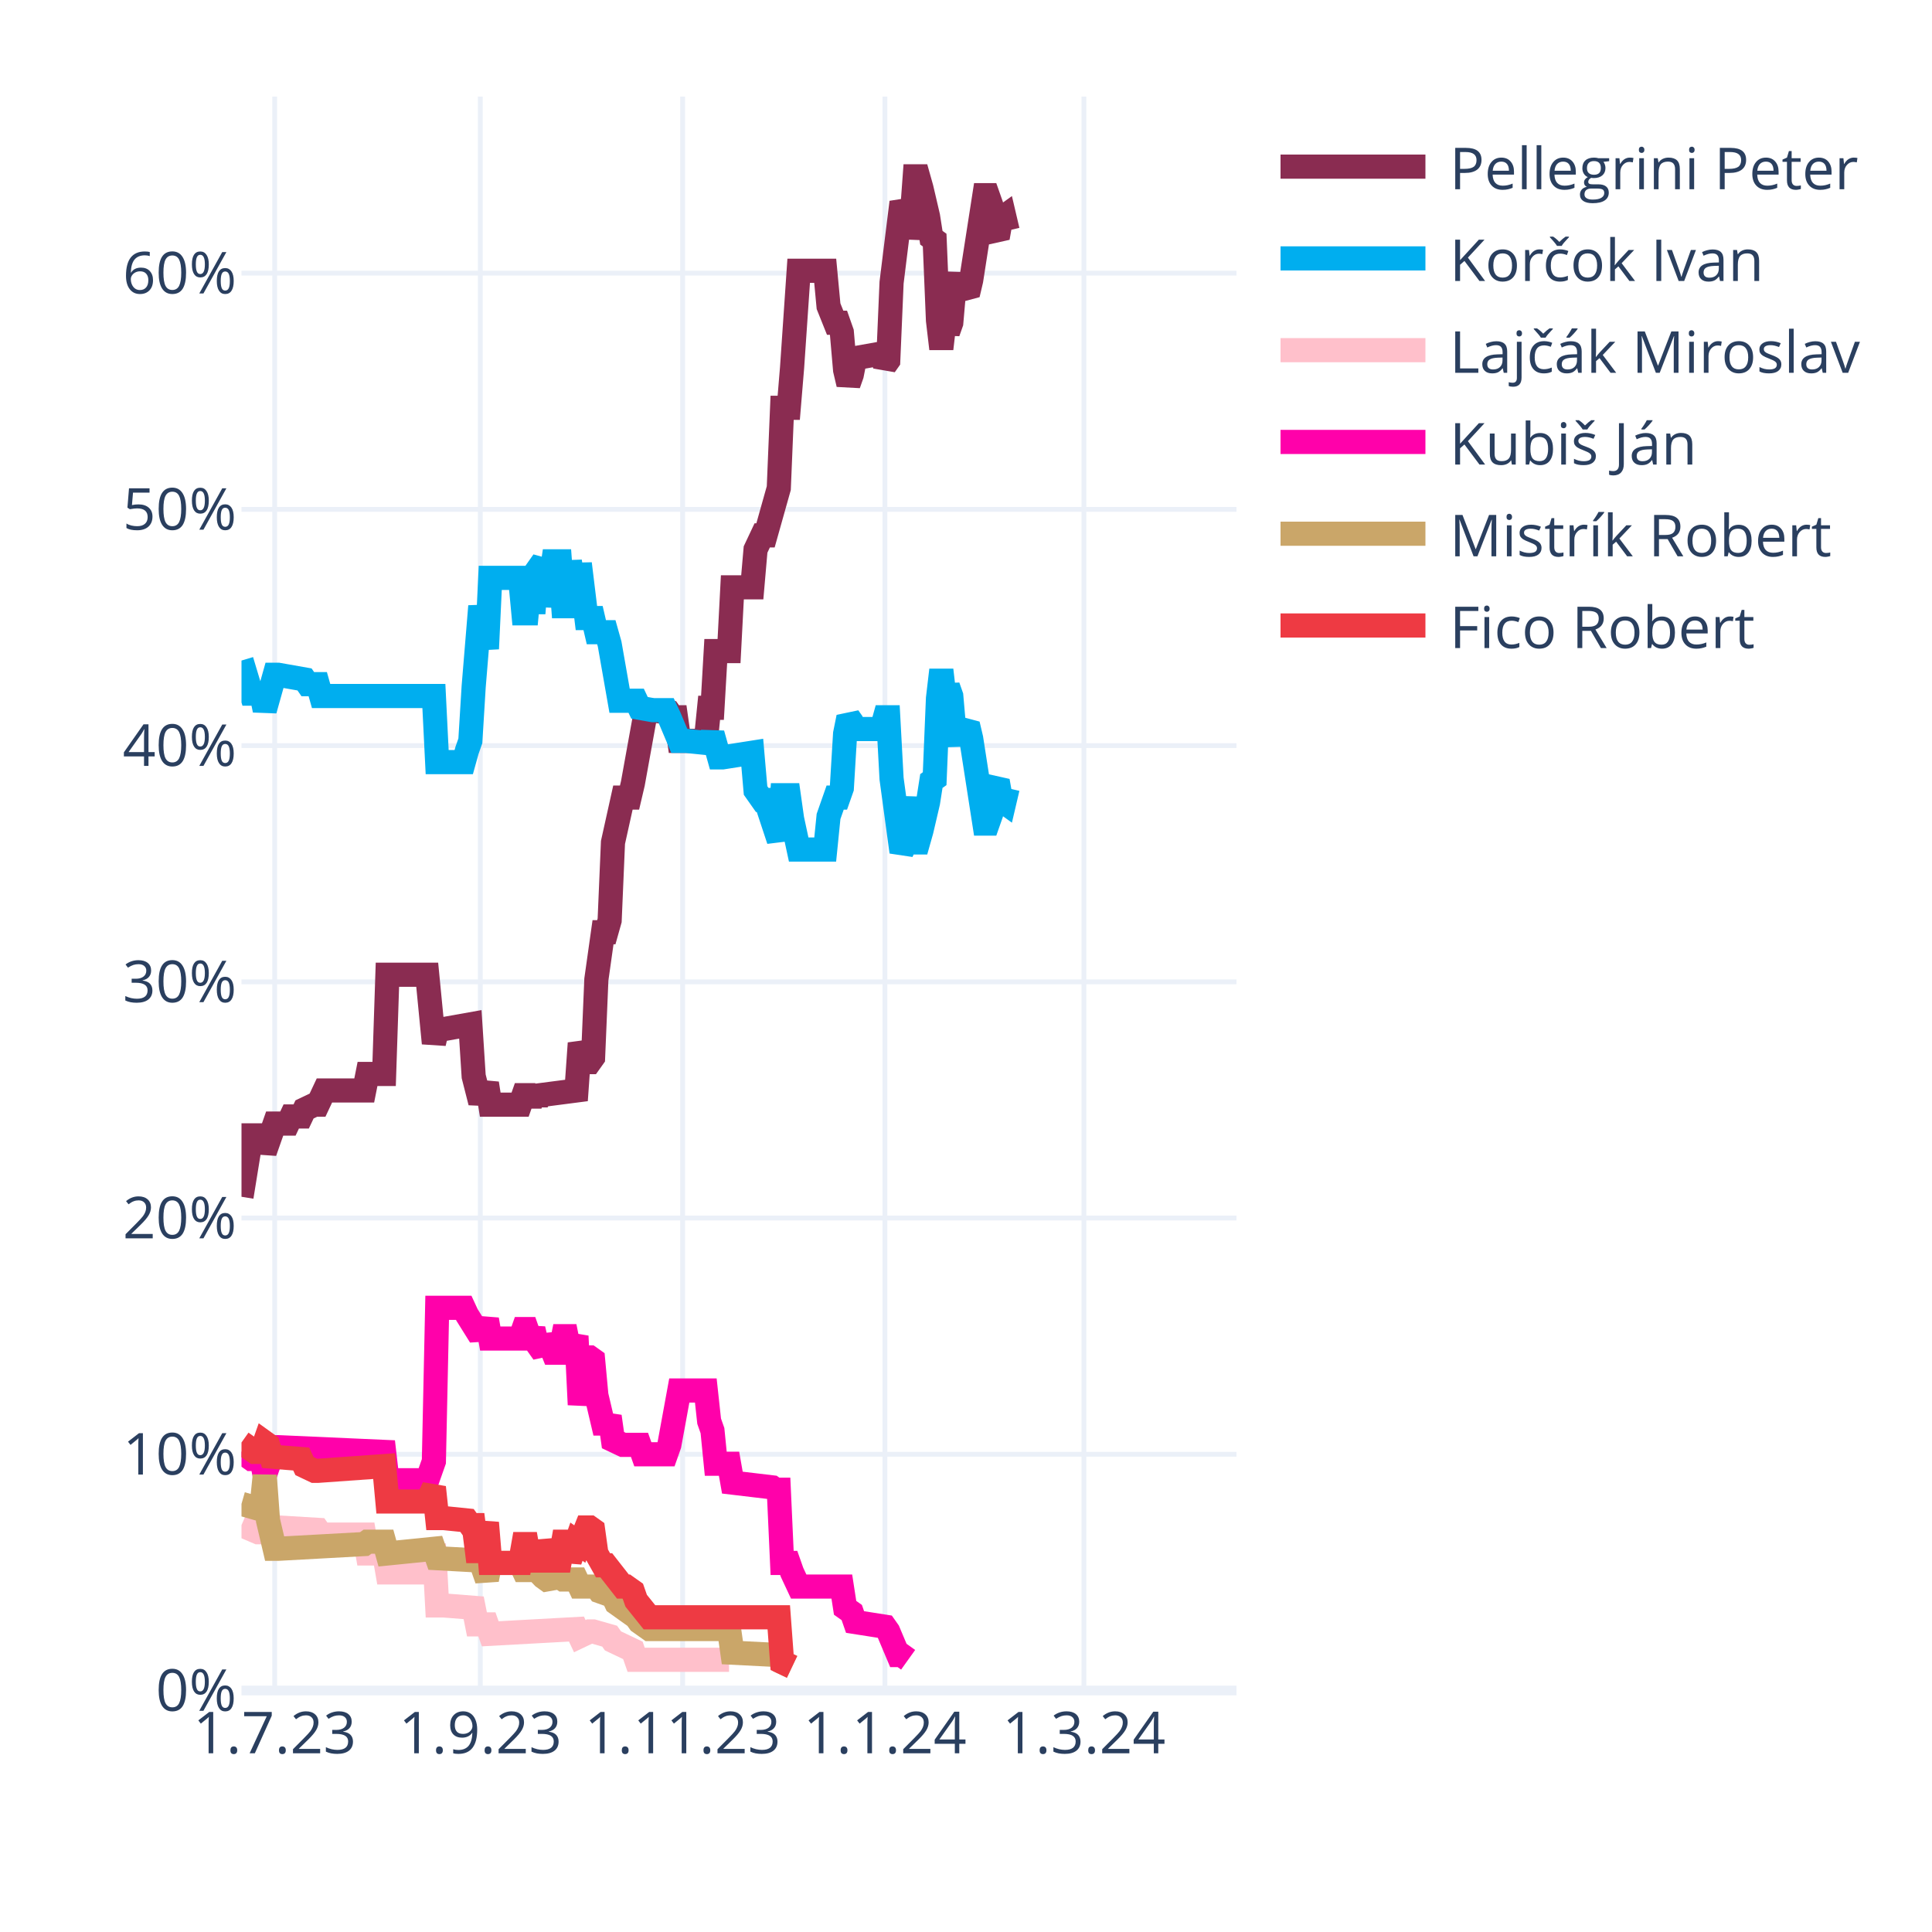
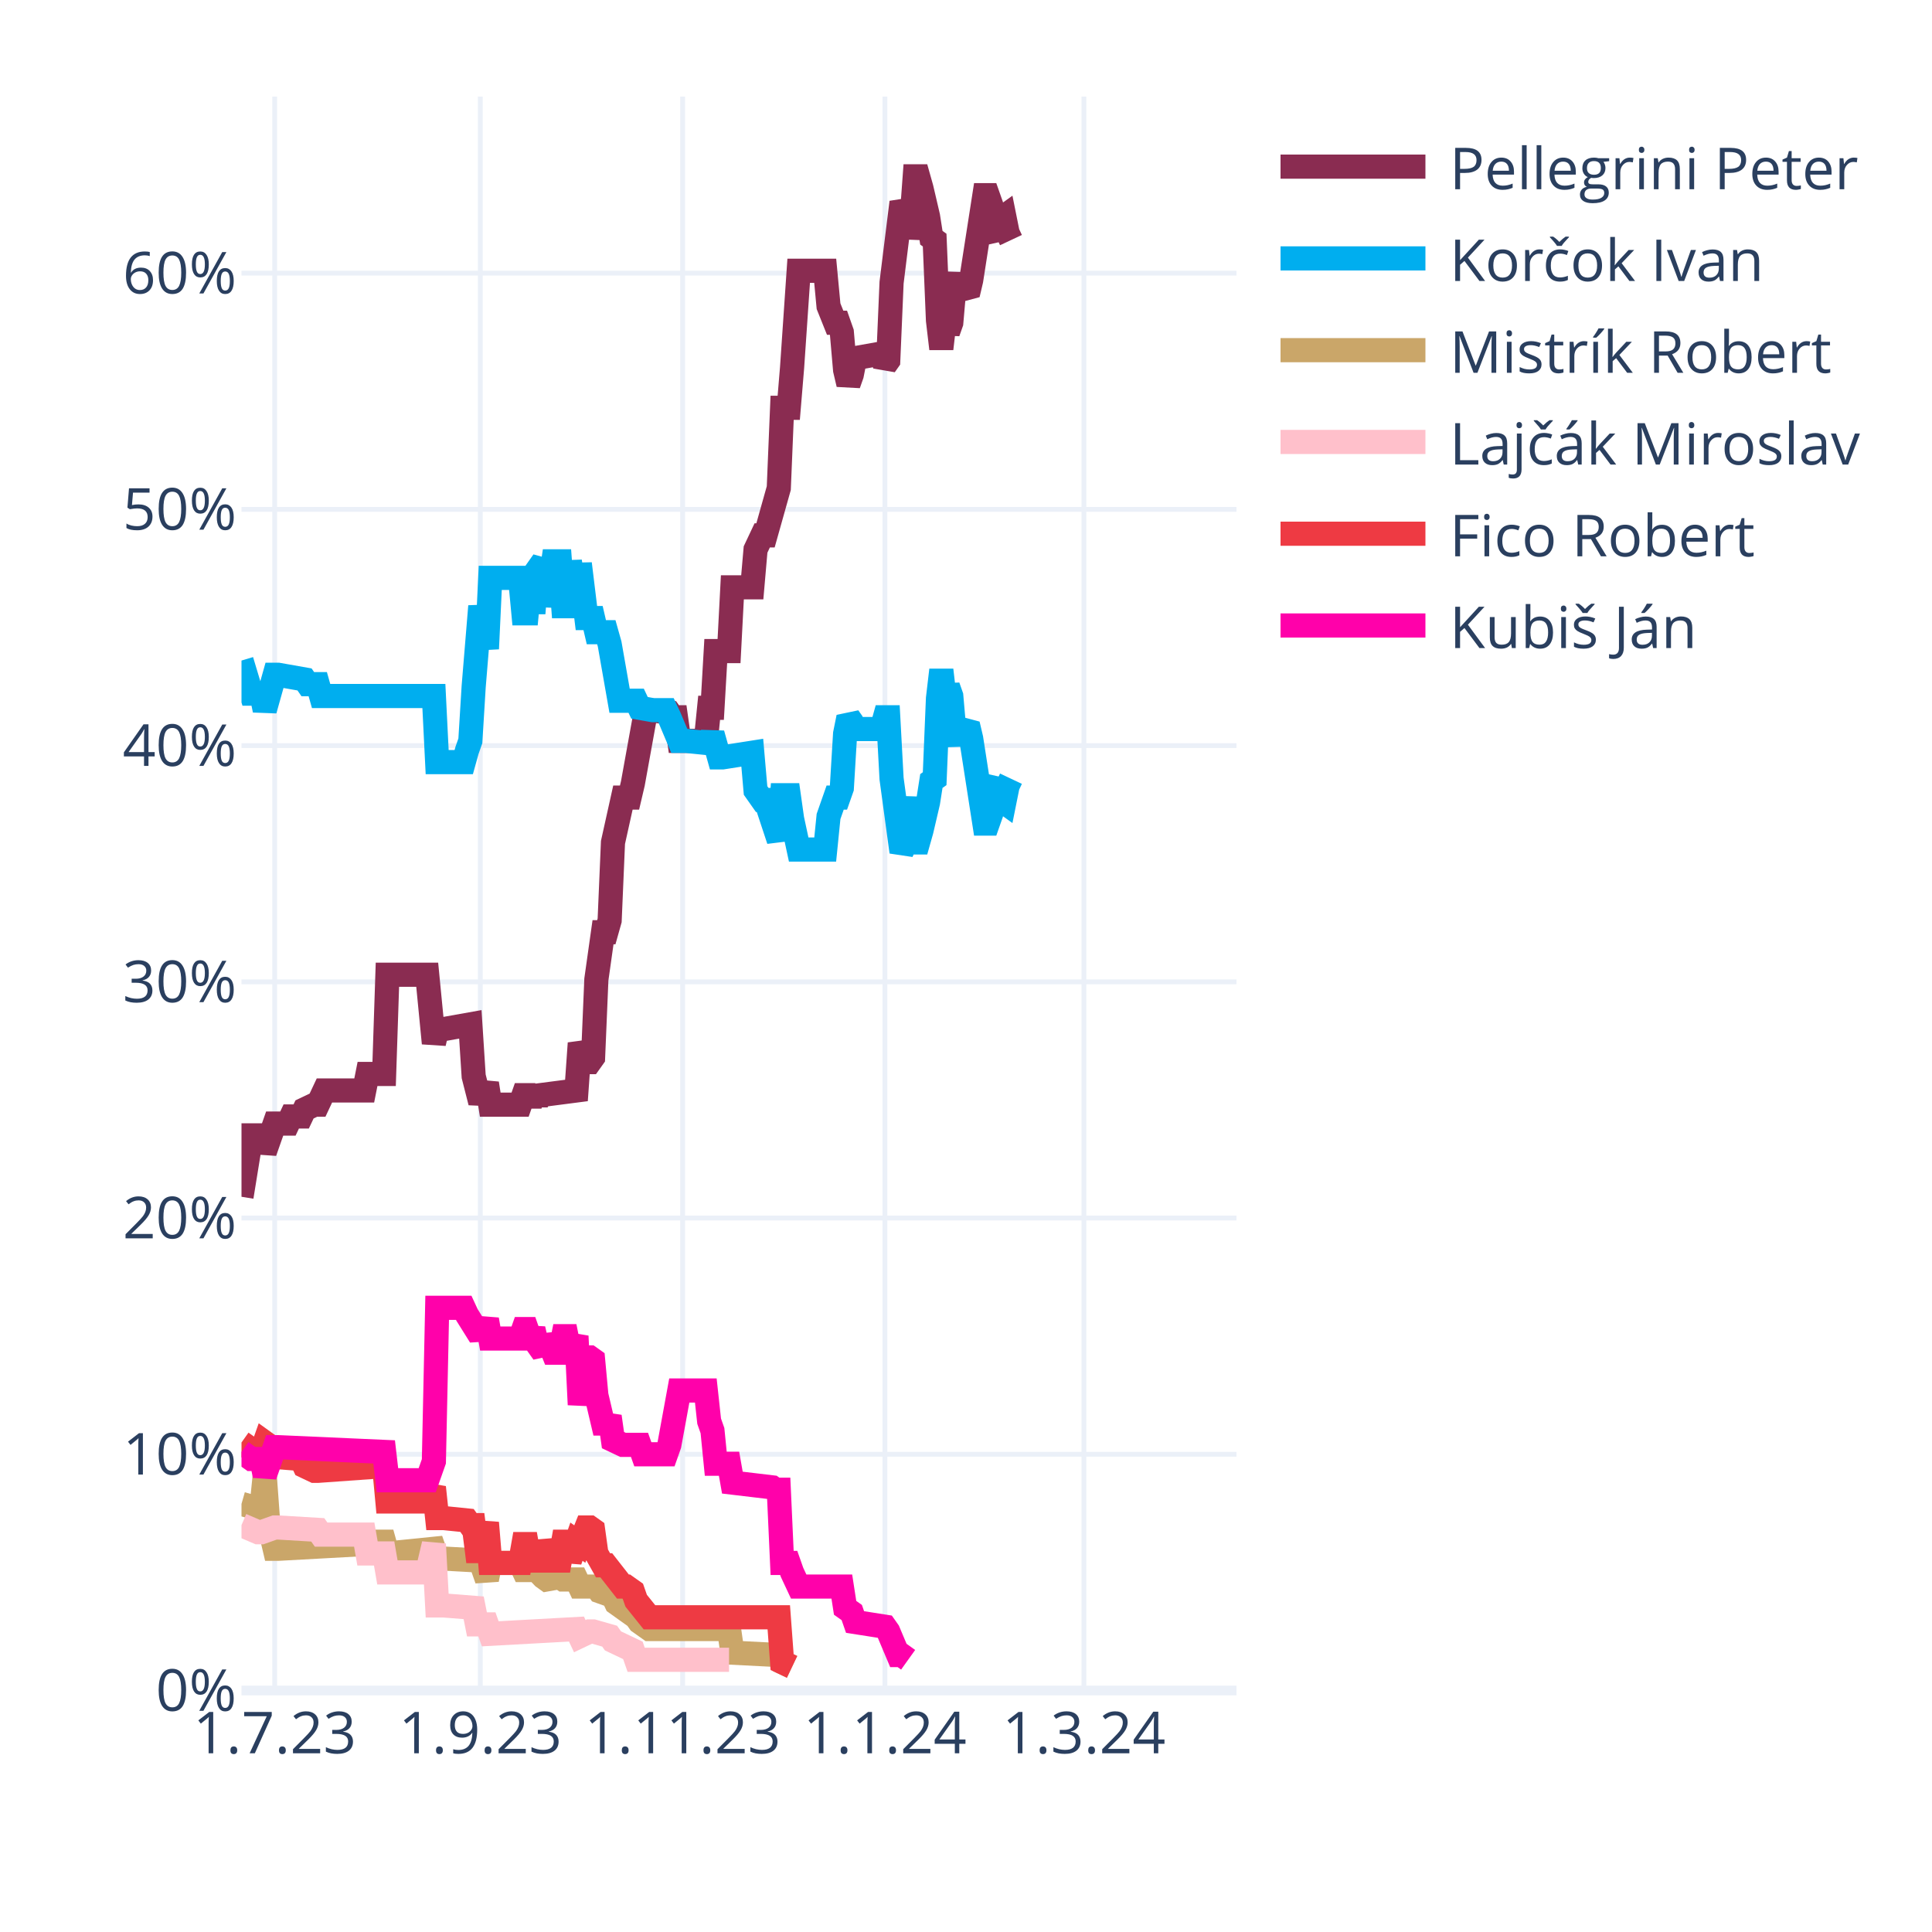
<svg xmlns="http://www.w3.org/2000/svg" class="main-svg" width="400" height="400" style="" viewBox="0 0 400 400">
  <rect x="0" y="0" width="400" height="400" style="fill: rgb(255, 255, 255); fill-opacity: 1;" />
-   <defs id="defs-0f44bb">
+   <defs id="defs-366ec0">
    <g class="clips">
-       <clipPath id="clip0f44bbxyplot" class="plotclip">
+       <clipPath id="clip366ec0xyplot" class="plotclip">
        <rect width="206" height="330" />
      </clipPath>
-       <clipPath class="axesclip" id="clip0f44bbx">
+       <clipPath class="axesclip" id="clip366ec0x">
        <rect x="50" y="0" width="206" height="400" />
      </clipPath>
-       <clipPath class="axesclip" id="clip0f44bby">
+       <clipPath class="axesclip" id="clip366ec0y">
        <rect x="0" y="20" width="400" height="330" />
      </clipPath>
-       <clipPath class="axesclip" id="clip0f44bbxy">
+       <clipPath class="axesclip" id="clip366ec0xy">
        <rect x="50" y="20" width="206" height="330" />
      </clipPath>
    </g>
    <g class="gradients" />
    <g class="patterns" />
  </defs>
  <g class="bglayer" />
  <g class="layer-below">
    <g class="imagelayer" />
    <g class="shapelayer" />
  </g>
  <g class="cartesianlayer">
    <g class="subplot xy">
      <g class="layer-subplot">
        <g class="shapelayer" />
        <g class="imagelayer" />
      </g>
      <g class="minor-gridlayer">
        <g class="x" />
        <g class="y" />
      </g>
      <g class="gridlayer">
        <g class="x">
          <path class="xgrid crisp" transform="translate(56.87,0)" d="M0,20v330" style="stroke: rgb(235, 240, 248); stroke-opacity: 1; stroke-width: 1px;" />
          <path class="xgrid crisp" transform="translate(99.44,0)" d="M0,20v330" style="stroke: rgb(235, 240, 248); stroke-opacity: 1; stroke-width: 1px;" />
          <path class="xgrid crisp" transform="translate(141.33,0)" d="M0,20v330" style="stroke: rgb(235, 240, 248); stroke-opacity: 1; stroke-width: 1px;" />
          <path class="xgrid crisp" transform="translate(183.21,0)" d="M0,20v330" style="stroke: rgb(235, 240, 248); stroke-opacity: 1; stroke-width: 1px;" />
          <path class="xgrid crisp" transform="translate(224.41,0)" d="M0,20v330" style="stroke: rgb(235, 240, 248); stroke-opacity: 1; stroke-width: 1px;" />
        </g>
        <g class="y">
          <path class="ygrid crisp" transform="translate(0,301.09)" d="M50,0h206" style="stroke: rgb(235, 240, 248); stroke-opacity: 1; stroke-width: 1px;" />
          <path class="ygrid crisp" transform="translate(0,252.18)" d="M50,0h206" style="stroke: rgb(235, 240, 248); stroke-opacity: 1; stroke-width: 1px;" />
          <path class="ygrid crisp" transform="translate(0,203.28)" d="M50,0h206" style="stroke: rgb(235, 240, 248); stroke-opacity: 1; stroke-width: 1px;" />
          <path class="ygrid crisp" transform="translate(0,154.37)" d="M50,0h206" style="stroke: rgb(235, 240, 248); stroke-opacity: 1; stroke-width: 1px;" />
          <path class="ygrid crisp" transform="translate(0,105.46)" d="M50,0h206" style="stroke: rgb(235, 240, 248); stroke-opacity: 1; stroke-width: 1px;" />
          <path class="ygrid crisp" transform="translate(0,56.55)" d="M50,0h206" style="stroke: rgb(235, 240, 248); stroke-opacity: 1; stroke-width: 1px;" />
        </g>
      </g>
      <g class="zerolinelayer">
        <path class="yzl zl crisp" transform="translate(0,350)" d="M50,0h206" style="stroke: rgb(235, 240, 248); stroke-opacity: 1; stroke-width: 2px;" />
      </g>
      <path class="xlines-below" />
      <path class="ylines-below" />
      <g class="overlines-below" />
      <g class="xaxislayer-below" />
      <g class="yaxislayer-below" />
      <g class="overaxes-below" />
-       <g class="plot" transform="translate(50,20)" clip-path="url(#clip0f44bbxyplot)">
+       <g class="plot" transform="translate(50,20)" clip-path="url(#clip366ec0xyplot)">
        <g class="scatterlayer mlayer">
-           <g class="trace scatter trace0f7feb" style="stroke-miterlimit: 2; opacity: 1;">
-             <g class="fills" />
-             <g class="errorbars" />
-             <g class="lines">
-               <path class="js-line" d="M0,227.78L2.06,215.07L2.75,215.07L4.12,215.07L4.81,218.49L6.87,212.62L7.55,212.62L9.61,212.62L10.3,211.15L12.36,211.15L13.05,209.69L15.11,208.71L15.79,208.71L17.17,205.77L17.85,205.77L25.41,205.77L26.09,202.35L29.53,202.35L30.21,181.81L38.45,181.81L39.83,195.99L40.51,193.06L41.89,193.06L47.38,192.08L48.07,202.84L49.44,208.22L50.13,206.26L50.81,204.31L51.5,208.71L57.68,208.71L58.37,206.75L59.05,206.75L59.74,208.71L60.43,206.75L61.11,208.22L61.8,206.75L69.35,205.77L70.04,195.99L71.41,199.9L72.1,199.9L72.79,198.93L73.47,182.79L74.85,173.01L75.53,173.01L76.22,170.56L76.91,154.42L78.97,145.13L79.65,145.13L80.34,145.13L81.03,142.19L83.77,127.03L84.46,127.03L88.58,127.52L89.27,128.5L89.95,128.5L90.64,133.39L96.13,133.39L96.82,126.54L97.51,126.54L98.19,114.8L100.94,114.8L101.63,101.6L105.75,101.6L106.43,93.77L107.81,90.84L108.49,90.84L111.24,81.06L111.93,64.43L113.3,64.43L113.99,56.12L115.36,36.06L116.05,36.06L120.85,36.06L121.54,43.4L122.91,46.82L123.6,46.82L124.29,48.78L124.97,56.6L125.66,59.54L126.35,57.58L127.03,54.16L132.53,53.18L133.21,55.63L133.9,54.65L134.59,38.51L136.65,21.88L137.33,23.35L138.02,29.22L138.71,25.79L139.39,16.5L140.08,16.5L140.77,18.95L142.14,24.81L142.83,29.22L143.51,29.71L144.2,46.33L144.89,52.2L145.57,46.33L146.26,48.78L146.95,46.82L147.63,39L148.32,37.04L149.01,39.49L150.38,40.95L151.07,38.02L153.81,20.41L154.5,20.41L155.19,22.37L155.87,28.24L156.56,29.22L157.25,25.3L157.93,24.81L158.62,27.75" style="vector-effect: none; fill: none; stroke: rgb(138, 44, 81); stroke-opacity: 1; stroke-width: 5px; opacity: 1;" />
-             </g>
-             <g class="points" />
-             <g class="text" />
-           </g>
-           <g class="trace scatter trace5a0121" style="stroke-miterlimit: 2; opacity: 1;">
-             <g class="fills" />
-             <g class="errorbars" />
-             <g class="lines">
-               <path class="js-line" d="M0,116.76L2.06,123.61L2.75,123.61L4.12,123.61L4.81,127.03L6.87,119.7L7.55,119.7L13.05,120.67L13.73,121.65L15.79,121.65L16.48,124.1L39.83,124.1L40.51,137.79L46.01,137.79L46.69,135.35L47.38,133.39L48.07,122.14L49.44,105.51L50.13,109.91L50.81,114.32L51.5,99.64L57.68,99.64L58.37,106.98L59.05,106.98L59.74,99.64L60.43,106.98L61.11,98.18L62.49,96.22L63.17,105.51L64.55,96.22L65.23,96.22L65.92,96.22L66.61,105.51L67.29,105.51L67.98,96.22L69.35,105.51L70.04,96.71L71.41,107.96L72.1,107.96L72.79,107.96L73.47,110.89L75.53,110.89L76.22,113.34L78.28,125.08L78.97,125.08L81.71,125.08L82.4,126.54L85.15,127.03L85.83,127.03L87.89,127.03L88.58,128.5L90.64,133.39L92.01,133.39L96.82,133.88L97.51,131.92L98.88,136.81L99.57,136.81L105.75,135.84L106.43,143.66L107.81,145.62L108.49,145.62L111.24,153.93L111.93,144.64L113.3,144.64L113.99,149.53L115.36,155.89L116.05,155.89L120.85,155.89L121.54,149.04L122.91,145.13L123.6,145.13L124.29,143.17L124.97,131.92L125.66,128.5L126.35,129.48L127.03,130.94L132.53,130.94L133.21,128.5L133.9,128.5L134.59,141.22L136.65,156.38L137.33,154.91L138.71,145.13L139.39,154.42L140.08,154.42L140.77,151.98L142.14,146.11L142.83,141.7L143.51,141.22L144.2,124.59L144.89,118.72L145.57,124.59L146.26,122.14L146.95,124.1L147.63,131.92L148.32,133.88L149.01,131.43L150.38,129.97L151.07,132.9L153.81,150.51L154.5,150.51L155.19,148.55L155.87,142.68L156.56,141.7L157.25,145.62L157.93,146.11L158.62,143.17" style="vector-effect: none; fill: none; stroke: rgb(0, 174, 239); stroke-opacity: 1; stroke-width: 5px; opacity: 1;" />
-             </g>
-             <g class="points" />
-             <g class="text" />
-           </g>
-           <g class="trace scatter trace06bc6f" style="stroke-miterlimit: 2; opacity: 1;">
+           <g class="trace scatter traced5e9e1" style="stroke-miterlimit: 2; opacity: 1;">
+             <g class="fills" />
+             <g class="errorbars" />
+             <g class="lines">
+               <path class="js-line" d="M0,227.78L2.06,215.07L2.75,215.07L4.12,215.07L4.81,218.49L6.87,212.62L7.55,212.62L9.61,212.62L10.3,211.15L12.36,211.15L13.05,209.69L15.11,208.71L15.79,208.71L17.17,205.77L17.85,205.77L25.41,205.77L26.09,202.35L29.53,202.35L30.21,181.81L38.45,181.81L39.83,195.99L40.51,193.06L41.89,193.06L47.38,192.08L48.07,202.84L49.44,208.22L50.13,206.26L50.81,204.31L51.5,208.71L57.68,208.71L58.37,206.75L59.05,206.75L59.74,208.71L60.43,206.75L61.11,208.22L61.8,206.75L69.35,205.77L70.04,195.99L71.41,199.9L72.1,199.9L72.79,198.93L73.47,182.79L74.85,173.01L75.53,173.01L76.22,170.56L76.91,154.42L78.97,145.13L79.65,145.13L80.34,145.13L81.03,142.19L83.77,127.03L84.46,127.03L88.58,127.52L89.27,128.5L89.95,128.5L90.64,133.39L96.13,133.39L96.82,126.54L97.51,126.54L98.19,114.8L100.94,114.8L101.63,101.6L105.75,101.6L106.43,93.77L107.81,90.84L108.49,90.84L111.24,81.06L111.93,64.43L113.3,64.43L113.99,56.12L115.36,36.06L116.05,36.06L120.85,36.06L121.54,43.4L122.91,46.82L123.6,46.82L124.29,48.78L124.97,56.6L125.66,59.54L126.35,57.58L127.03,54.16L132.53,53.18L133.21,55.63L133.9,54.65L134.59,38.51L136.65,21.88L137.33,23.35L138.02,29.22L138.71,25.79L139.39,16.5L140.08,16.5L140.77,18.95L142.14,24.81L142.83,29.22L143.51,29.71L144.2,46.33L144.89,52.2L145.57,46.33L146.26,48.78L146.95,46.82L147.63,39L148.32,37.04L149.01,39.49L150.38,40.95L151.07,38.02L153.81,20.41L154.5,20.41L155.19,22.37L155.87,28.24L156.56,29.22L157.25,25.3L157.93,24.81L158.62,28.24L159.31,29.71" style="vector-effect: none; fill: none; stroke: rgb(138, 44, 81); stroke-opacity: 1; stroke-width: 5px; opacity: 1;" />
+             </g>
+             <g class="points" />
+             <g class="text" />
+           </g>
+           <g class="trace scatter trace9055b2" style="stroke-miterlimit: 2; opacity: 1;">
+             <g class="fills" />
+             <g class="errorbars" />
+             <g class="lines">
+               <path class="js-line" d="M0,116.76L2.06,123.61L2.75,123.61L4.12,123.61L4.81,127.03L6.87,119.7L7.55,119.7L13.05,120.67L13.73,121.65L15.79,121.65L16.48,124.1L39.83,124.1L40.51,137.79L46.01,137.79L46.69,135.35L47.38,133.39L48.07,122.14L49.44,105.51L50.13,109.91L50.81,114.32L51.5,99.64L57.68,99.64L58.37,106.98L59.05,106.98L59.74,99.64L60.43,106.98L61.11,98.18L62.49,96.22L63.17,105.51L64.55,96.22L65.23,96.22L65.92,96.22L66.61,105.51L67.29,105.51L67.98,96.22L69.35,105.51L70.04,96.71L71.41,107.96L72.1,107.96L72.79,107.96L73.47,110.89L75.53,110.89L76.22,113.34L78.28,125.08L78.97,125.08L81.71,125.08L82.4,126.54L85.15,127.03L85.83,127.03L87.89,127.03L88.58,128.5L90.64,133.39L92.01,133.39L96.82,133.88L97.51,131.92L98.88,136.81L99.57,136.81L105.75,135.84L106.43,143.66L107.81,145.62L108.49,145.62L111.24,153.93L111.93,144.64L113.3,144.64L113.99,149.53L115.36,155.89L116.05,155.89L120.85,155.89L121.54,149.04L122.91,145.13L123.6,145.13L124.29,143.17L124.97,131.92L125.66,128.5L126.35,129.48L127.03,130.94L132.53,130.94L133.21,128.5L133.9,128.5L134.59,141.22L136.65,156.38L137.33,154.91L138.71,145.13L139.39,154.42L140.08,154.42L140.77,151.98L142.14,146.11L142.83,141.7L143.51,141.22L144.2,124.59L144.89,118.72L145.57,124.59L146.26,122.14L146.95,124.1L147.63,131.92L148.32,133.88L149.01,131.43L150.38,129.97L151.07,132.9L153.81,150.51L154.5,150.51L155.19,148.55L155.87,142.68L156.56,141.7L157.25,145.62L157.93,146.11L158.62,142.68L159.31,141.22" style="vector-effect: none; fill: none; stroke: rgb(0, 174, 239); stroke-opacity: 1; stroke-width: 5px; opacity: 1;" />
+             </g>
+             <g class="points" />
+             <g class="text" />
+           </g>
+           <g class="trace scatter tracede4cb3" style="stroke-miterlimit: 2; opacity: 1;">
+             <g class="fills" />
+             <g class="errorbars" />
+             <g class="lines">
+               <path class="js-line" d="M0,291.36L3.43,292.34L4.12,292.34L4.81,285.49L5.49,294.79L6.87,300.66L7.55,300.66L25.41,299.68L26.09,299.19L29.53,299.19L30.21,301.63L39.83,300.66L40.51,302.61L49.44,303.1L50.13,305.06L50.81,307.01L51.5,303.59L57.68,303.59L58.37,305.06L59.05,305.06L59.74,303.59L62.49,306.52L63.17,307.01L65.92,306.52L66.61,307.01L69.35,307.01L70.04,308.48L73.47,308.48L74.16,309.46L76.91,310.44L77.59,311.9L81.71,314.84L82.4,315.82L84.46,317.28L85.15,317.28L100.94,317.28L101.63,322.17L111.24,322.66L111.93,324.13L113.99,325.11" style="vector-effect: none; fill: none; stroke: rgb(202, 166, 105); stroke-opacity: 1; stroke-width: 5px; opacity: 1;" />
+             </g>
+             <g class="points" />
+             <g class="text" />
+           </g>
+           <g class="trace scatter trace2ad947" style="stroke-miterlimit: 2; opacity: 1;">
            <g class="fills" />
            <g class="errorbars" />
            <g class="lines">
              <path class="js-line" d="M0,295.76L3.43,297.23L4.12,297.23L6.87,296.25L7.55,296.25L15.79,296.74L16.48,297.72L25.41,297.72L26.09,301.63L29.53,301.63L30.21,305.55L38.45,305.55L39.83,299.68L40.51,312.39L41.89,312.39L48.07,312.88L48.75,316.31L50.81,316.31L51.5,318.26L69.35,317.28L70.04,318.75L72.1,317.77L72.79,317.77L76.22,318.75L76.91,319.73L81.03,321.69L81.71,323.64L100.94,323.64" style="vector-effect: none; fill: none; stroke: rgb(255, 192, 203); stroke-opacity: 1; stroke-width: 5px; opacity: 1;" />
            </g>
            <g class="points" />
            <g class="text" />
          </g>
-           <g class="trace scatter trace5ec844" style="stroke-miterlimit: 2; opacity: 1;">
+           <g class="trace scatter trace8f6f60" style="stroke-miterlimit: 2; opacity: 1;">
+             <g class="fills" />
+             <g class="errorbars" />
+             <g class="lines">
+               <path class="js-line" d="M0,278.65L2.75,280.6L3.43,280.6L4.12,280.6L4.81,278.65L5.49,279.14L6.18,281.58L12.36,282.07L13.05,283.54L15.11,284.52L15.79,284.52L29.53,283.54L30.21,290.87L38.45,290.87L39.83,287.94L40.51,294.3L41.89,294.3L46.69,294.79L47.38,295.76L48.07,295.76L48.75,301.14L49.44,301.14L50.13,298.21L50.81,295.28L51.5,303.59L57.68,303.59L58.37,299.68L59.05,299.68L59.74,303.59L60.43,299.68L61.11,303.1L62.49,303.1L63.17,299.19L64.55,303.1L65.23,303.1L65.92,303.1L66.61,299.19L67.29,299.19L67.98,303.1L69.35,299.19L70.04,299.68L71.41,296.25L72.1,296.25L72.79,296.74L73.47,301.63L74.85,304.08L75.53,304.08L78.97,308.48L79.65,308.48L81.03,309.46L81.71,311.41L84.46,314.84L85.15,314.84L111.24,314.84L111.93,324.13L113.99,325.11" style="vector-effect: none; fill: none; stroke: rgb(238, 58, 67); stroke-opacity: 1; stroke-width: 5px; opacity: 1;" />
+             </g>
+             <g class="points" />
+             <g class="text" />
+           </g>
+           <g class="trace scatter trace4b8689" style="stroke-miterlimit: 2; opacity: 1;">
            <g class="fills" />
            <g class="errorbars" />
            <g class="lines">
              <path class="js-line" d="M0,280.6L2.06,282.07L2.75,282.07L4.12,282.07L4.81,285.49L6.87,279.62L7.55,279.62L29.53,280.6L30.21,286.47L38.45,286.47L39.83,282.56L40.51,250.77L41.89,250.77L46.01,250.77L46.69,252.24L49.44,256.64L50.13,255.17L50.81,253.21L51.5,257.13L57.68,257.13L58.37,255.17L59.05,255.17L59.74,257.13L60.43,255.17L61.11,258.11L62.49,260.06L63.17,256.64L64.55,260.06L65.23,260.06L65.92,260.06L66.61,256.64L67.29,256.64L67.98,260.06L69.35,256.64L70.04,270.82L71.41,261.04L72.1,261.04L72.79,261.53L73.47,268.87L74.85,274.73L75.53,274.73L76.22,273.27L76.91,278.16L78.97,279.14L79.65,279.14L82.4,279.14L83.09,281.09L87.89,281.09L88.58,279.14L90.64,267.89L92.01,267.89L96.13,267.89L96.82,274.24L97.51,276.2L98.19,283.05L100.94,283.05L101.63,286.96L109.87,287.94L110.55,288.43L111.24,288.43L111.93,303.59L113.3,303.59L113.99,305.55L115.36,308.48L116.05,308.48L124.29,308.48L124.97,312.88L126.35,313.86L127.03,315.82L133.21,316.79L133.9,317.77L135.96,322.66L136.65,322.66L138.02,323.64" style="vector-effect: none; fill: none; stroke: rgb(255, 1, 170); stroke-opacity: 1; stroke-width: 5px; opacity: 1;" />
-             </g>
-             <g class="points" />
-             <g class="text" />
-           </g>
-           <g class="trace scatter trace2fd00d" style="stroke-miterlimit: 2; opacity: 1;">
-             <g class="fills" />
-             <g class="errorbars" />
-             <g class="lines">
-               <path class="js-line" d="M0,291.36L3.43,292.34L4.12,292.34L4.81,285.49L5.49,294.79L6.87,300.66L7.55,300.66L25.41,299.68L26.09,299.19L29.53,299.19L30.21,301.63L39.83,300.66L40.51,302.61L49.44,303.1L50.13,305.06L50.81,307.01L51.5,303.59L57.68,303.59L58.37,305.06L59.05,305.06L59.74,303.59L62.49,306.52L63.17,307.01L65.92,306.52L66.61,307.01L69.35,307.01L70.04,308.48L73.47,308.48L74.16,309.46L76.91,310.44L77.59,311.9L81.71,314.84L82.4,315.82L84.46,317.28L85.15,317.28L100.94,317.28L101.63,322.17L111.24,322.66L111.93,324.13L113.99,325.11" style="vector-effect: none; fill: none; stroke: rgb(202, 166, 105); stroke-opacity: 1; stroke-width: 5px; opacity: 1;" />
-             </g>
-             <g class="points" />
-             <g class="text" />
-           </g>
-           <g class="trace scatter trace99a1f5" style="stroke-miterlimit: 2; opacity: 1;">
-             <g class="fills" />
-             <g class="errorbars" />
-             <g class="lines">
-               <path class="js-line" d="M0,278.65L2.75,280.6L3.43,280.6L4.12,280.6L4.81,278.65L5.49,279.14L6.18,281.58L12.36,282.07L13.05,283.54L15.11,284.52L15.79,284.52L29.53,283.54L30.21,290.87L38.45,290.87L39.83,287.94L40.51,294.3L41.89,294.3L46.69,294.79L47.38,295.76L48.07,295.76L48.75,301.14L49.44,301.14L50.13,298.21L50.81,295.28L51.5,303.59L57.68,303.59L58.37,299.68L59.05,299.68L59.74,303.59L60.43,299.68L61.11,303.1L62.49,303.1L63.17,299.19L64.55,303.1L65.23,303.1L65.92,303.1L66.61,299.19L67.29,299.19L67.98,303.1L69.35,299.19L70.04,299.68L71.41,296.25L72.1,296.25L72.79,296.74L73.47,301.63L74.85,304.08L75.53,304.08L78.97,308.48L79.65,308.48L81.03,309.46L81.71,311.41L84.46,314.84L85.15,314.84L111.24,314.84L111.93,324.13L113.99,325.11" style="vector-effect: none; fill: none; stroke: rgb(238, 58, 67); stroke-opacity: 1; stroke-width: 5px; opacity: 1;" />
            </g>
            <g class="points" />
            <g class="text" />
          </g>
        </g>
      </g>
      <g class="overplot" />
      <path class="xlines-above crisp" d="M0,0" style="fill: none;" />
      <path class="ylines-above crisp" d="M0,0" style="fill: none;" />
      <g class="overlines-above" />
      <g class="xaxislayer-above">
        <g class="xtick">
          <text text-anchor="middle" x="0" y="363" transform="translate(56.87,0)" style="font-family: 'Open Sans', verdana, arial, sans-serif; font-size: 12px; fill: rgb(42, 63, 95); fill-opacity: 1; white-space: pre; opacity: 1;">1.7.23</text>
        </g>
        <g class="xtick">
          <text text-anchor="middle" x="0" y="363" style="font-family: 'Open Sans', verdana, arial, sans-serif; font-size: 12px; fill: rgb(42, 63, 95); fill-opacity: 1; white-space: pre; opacity: 1;" transform="translate(99.44,0)">1.9.23</text>
        </g>
        <g class="xtick">
          <text text-anchor="middle" x="0" y="363" style="font-family: 'Open Sans', verdana, arial, sans-serif; font-size: 12px; fill: rgb(42, 63, 95); fill-opacity: 1; white-space: pre; opacity: 1;" transform="translate(141.33,0)">1.11.23</text>
        </g>
        <g class="xtick">
          <text text-anchor="middle" x="0" y="363" style="font-family: 'Open Sans', verdana, arial, sans-serif; font-size: 12px; fill: rgb(42, 63, 95); fill-opacity: 1; white-space: pre; opacity: 1;" transform="translate(183.21,0)">1.1.24</text>
        </g>
        <g class="xtick">
          <text text-anchor="middle" x="0" y="363" style="font-family: 'Open Sans', verdana, arial, sans-serif; font-size: 12px; fill: rgb(42, 63, 95); fill-opacity: 1; white-space: pre; opacity: 1;" transform="translate(224.41,0)">1.3.24</text>
        </g>
      </g>
      <g class="yaxislayer-above">
        <g class="ytick">
          <text text-anchor="end" x="49" y="4.2" transform="translate(0,350)" style="font-family: 'Open Sans', verdana, arial, sans-serif; font-size: 12px; fill: rgb(42, 63, 95); fill-opacity: 1; white-space: pre; opacity: 1;">0%</text>
        </g>
        <g class="ytick">
          <text text-anchor="end" x="49" y="4.2" style="font-family: 'Open Sans', verdana, arial, sans-serif; font-size: 12px; fill: rgb(42, 63, 95); fill-opacity: 1; white-space: pre; opacity: 1;" transform="translate(0,301.09)">10%</text>
        </g>
        <g class="ytick">
          <text text-anchor="end" x="49" y="4.2" style="font-family: 'Open Sans', verdana, arial, sans-serif; font-size: 12px; fill: rgb(42, 63, 95); fill-opacity: 1; white-space: pre; opacity: 1;" transform="translate(0,252.18)">20%</text>
        </g>
        <g class="ytick">
          <text text-anchor="end" x="49" y="4.2" style="font-family: 'Open Sans', verdana, arial, sans-serif; font-size: 12px; fill: rgb(42, 63, 95); fill-opacity: 1; white-space: pre; opacity: 1;" transform="translate(0,203.28)">30%</text>
        </g>
        <g class="ytick">
          <text text-anchor="end" x="49" y="4.2" style="font-family: 'Open Sans', verdana, arial, sans-serif; font-size: 12px; fill: rgb(42, 63, 95); fill-opacity: 1; white-space: pre; opacity: 1;" transform="translate(0,154.37)">40%</text>
        </g>
        <g class="ytick">
          <text text-anchor="end" x="49" y="4.2" style="font-family: 'Open Sans', verdana, arial, sans-serif; font-size: 12px; fill: rgb(42, 63, 95); fill-opacity: 1; white-space: pre; opacity: 1;" transform="translate(0,105.46)">50%</text>
        </g>
        <g class="ytick">
          <text text-anchor="end" x="49" y="4.2" style="font-family: 'Open Sans', verdana, arial, sans-serif; font-size: 12px; fill: rgb(42, 63, 95); fill-opacity: 1; white-space: pre; opacity: 1;" transform="translate(0,56.55)">60%</text>
        </g>
      </g>
      <g class="overaxes-above" />
    </g>
  </g>
  <g class="polarlayer" />
  <g class="smithlayer" />
  <g class="ternarylayer" />
  <g class="geolayer" />
  <g class="funnelarealayer" />
  <g class="pielayer" />
  <g class="iciclelayer" />
  <g class="treemaplayer" />
  <g class="sunburstlayer" />
  <g class="glimages" />
-   <defs id="topdefs-0f44bb">
+   <defs id="topdefs-366ec0">
    <g class="clips" />
-     <clipPath id="legend0f44bb">
+     <clipPath id="legend366ec0">
      <rect width="128" height="124" x="0" y="0" />
    </clipPath>
  </defs>
  <g class="layer-above">
    <g class="imagelayer" />
    <g class="shapelayer" />
  </g>
  <g class="infolayer">
    <g class="legend" pointer-events="all" transform="translate(260.12,20)">
      <rect class="bg" shape-rendering="crispEdges" width="128" height="124" x="0" y="0" style="stroke: rgb(68, 68, 68); stroke-opacity: 1; fill: rgb(255, 255, 255); fill-opacity: 1; stroke-width: 0px;" />
-       <g class="scrollbox" transform="" clip-path="url(#legend0f44bb)">
+       <g class="scrollbox" transform="" clip-path="url(#legend366ec0)">
        <g class="groups">
          <g class="traces" transform="translate(0,14.5)" style="opacity: 1;">
            <text class="legendtext" text-anchor="start" x="40" y="4.68" style="font-family: 'Open Sans', verdana, arial, sans-serif; font-size: 12px; fill: rgb(42, 63, 95); fill-opacity: 1; white-space: pre;">Pellegrini Peter</text>
            <g class="layers" style="opacity: 1;">
              <g class="legendfill" />
              <g class="legendlines">
                <path class="js-line" d="M5,0h30" style="fill: none; stroke: rgb(138, 44, 81); stroke-opacity: 1; stroke-width: 5px;" />
              </g>
              <g class="legendsymbols">
                <g class="legendpoints" />
              </g>
            </g>
            <rect class="legendtoggle" x="0" y="-9.5" width="122.703" height="19" style="fill: rgb(0, 0, 0); fill-opacity: 0;" />
          </g>
          <g class="traces" transform="translate(0,33.5)" style="opacity: 1;">
            <text class="legendtext" text-anchor="start" x="40" y="4.68" style="font-family: 'Open Sans', verdana, arial, sans-serif; font-size: 12px; fill: rgb(42, 63, 95); fill-opacity: 1; white-space: pre;">Korčok Ivan</text>
            <g class="layers" style="opacity: 1;">
              <g class="legendfill" />
              <g class="legendlines">
                <path class="js-line" d="M5,0h30" style="fill: none; stroke: rgb(0, 174, 239); stroke-opacity: 1; stroke-width: 5px;" />
              </g>
              <g class="legendsymbols">
                <g class="legendpoints" />
              </g>
            </g>
            <rect class="legendtoggle" x="0" y="-9.5" width="122.703" height="19" style="fill: rgb(0, 0, 0); fill-opacity: 0;" />
          </g>
          <g class="traces" transform="translate(0,52.5)" style="opacity: 1;">
+             <text class="legendtext" text-anchor="start" x="40" y="4.68" style="font-family: 'Open Sans', verdana, arial, sans-serif; font-size: 12px; fill: rgb(42, 63, 95); fill-opacity: 1; white-space: pre;">Mistrík Robert</text>
+             <g class="layers" style="opacity: 1;">
+               <g class="legendfill" />
+               <g class="legendlines">
+                 <path class="js-line" d="M5,0h30" style="fill: none; stroke: rgb(202, 166, 105); stroke-opacity: 1; stroke-width: 5px;" />
+               </g>
+               <g class="legendsymbols">
+                 <g class="legendpoints" />
+               </g>
+             </g>
+             <rect class="legendtoggle" x="0" y="-9.5" width="122.703" height="19" style="fill: rgb(0, 0, 0); fill-opacity: 0;" />
+           </g>
+           <g class="traces" transform="translate(0,71.5)" style="opacity: 1;">
            <text class="legendtext" text-anchor="start" x="40" y="4.68" style="font-family: 'Open Sans', verdana, arial, sans-serif; font-size: 12px; fill: rgb(42, 63, 95); fill-opacity: 1; white-space: pre;">Lajčák Miroslav</text>
            <g class="layers" style="opacity: 1;">
              <g class="legendfill" />
              <g class="legendlines">
                <path class="js-line" d="M5,0h30" style="fill: none; stroke: rgb(255, 192, 203); stroke-opacity: 1; stroke-width: 5px;" />
              </g>
              <g class="legendsymbols">
                <g class="legendpoints" />
              </g>
            </g>
            <rect class="legendtoggle" x="0" y="-9.5" width="122.703" height="19" style="fill: rgb(0, 0, 0); fill-opacity: 0;" />
          </g>
-           <g class="traces" transform="translate(0,71.5)" style="opacity: 1;">
+           <g class="traces" transform="translate(0,90.5)" style="opacity: 1;">
+             <text class="legendtext" text-anchor="start" x="40" y="4.68" style="font-family: 'Open Sans', verdana, arial, sans-serif; font-size: 12px; fill: rgb(42, 63, 95); fill-opacity: 1; white-space: pre;">Fico Robert</text>
+             <g class="layers" style="opacity: 1;">
+               <g class="legendfill" />
+               <g class="legendlines">
+                 <path class="js-line" d="M5,0h30" style="fill: none; stroke: rgb(238, 58, 67); stroke-opacity: 1; stroke-width: 5px;" />
+               </g>
+               <g class="legendsymbols">
+                 <g class="legendpoints" />
+               </g>
+             </g>
+             <rect class="legendtoggle" x="0" y="-9.5" width="122.703" height="19" style="fill: rgb(0, 0, 0); fill-opacity: 0;" />
+           </g>
+           <g class="traces" transform="translate(0,109.5)" style="opacity: 1;">
            <text class="legendtext" text-anchor="start" x="40" y="4.68" style="font-family: 'Open Sans', verdana, arial, sans-serif; font-size: 12px; fill: rgb(42, 63, 95); fill-opacity: 1; white-space: pre;">Kubiš Ján</text>
            <g class="layers" style="opacity: 1;">
              <g class="legendfill" />
              <g class="legendlines">
                <path class="js-line" d="M5,0h30" style="fill: none; stroke: rgb(255, 1, 170); stroke-opacity: 1; stroke-width: 5px;" />
-               </g>
-               <g class="legendsymbols">
-                 <g class="legendpoints" />
-               </g>
-             </g>
-             <rect class="legendtoggle" x="0" y="-9.5" width="122.703" height="19" style="fill: rgb(0, 0, 0); fill-opacity: 0;" />
-           </g>
-           <g class="traces" transform="translate(0,90.5)" style="opacity: 1;">
-             <text class="legendtext" text-anchor="start" x="40" y="4.68" style="font-family: 'Open Sans', verdana, arial, sans-serif; font-size: 12px; fill: rgb(42, 63, 95); fill-opacity: 1; white-space: pre;">Mistrík Robert</text>
-             <g class="layers" style="opacity: 1;">
-               <g class="legendfill" />
-               <g class="legendlines">
-                 <path class="js-line" d="M5,0h30" style="fill: none; stroke: rgb(202, 166, 105); stroke-opacity: 1; stroke-width: 5px;" />
-               </g>
-               <g class="legendsymbols">
-                 <g class="legendpoints" />
-               </g>
-             </g>
-             <rect class="legendtoggle" x="0" y="-9.5" width="122.703" height="19" style="fill: rgb(0, 0, 0); fill-opacity: 0;" />
-           </g>
-           <g class="traces" transform="translate(0,109.5)" style="opacity: 1;">
-             <text class="legendtext" text-anchor="start" x="40" y="4.68" style="font-family: 'Open Sans', verdana, arial, sans-serif; font-size: 12px; fill: rgb(42, 63, 95); fill-opacity: 1; white-space: pre;">Fico Robert</text>
-             <g class="layers" style="opacity: 1;">
-               <g class="legendfill" />
-               <g class="legendlines">
-                 <path class="js-line" d="M5,0h30" style="fill: none; stroke: rgb(238, 58, 67); stroke-opacity: 1; stroke-width: 5px;" />
              </g>
              <g class="legendsymbols">
                <g class="legendpoints" />
              </g>
            </g>
            <rect class="legendtoggle" x="0" y="-9.5" width="122.703" height="19" style="fill: rgb(0, 0, 0); fill-opacity: 0;" />
          </g>
        </g>
      </g>
      <rect class="scrollbar" rx="20" ry="3" width="0" height="0" x="0" y="0" style="fill: rgb(128, 139, 164); fill-opacity: 1;" />
    </g>
    <g class="g-gtitle" />
    <g class="g-xtitle" />
    <g class="g-ytitle" />
  </g>
</svg>
